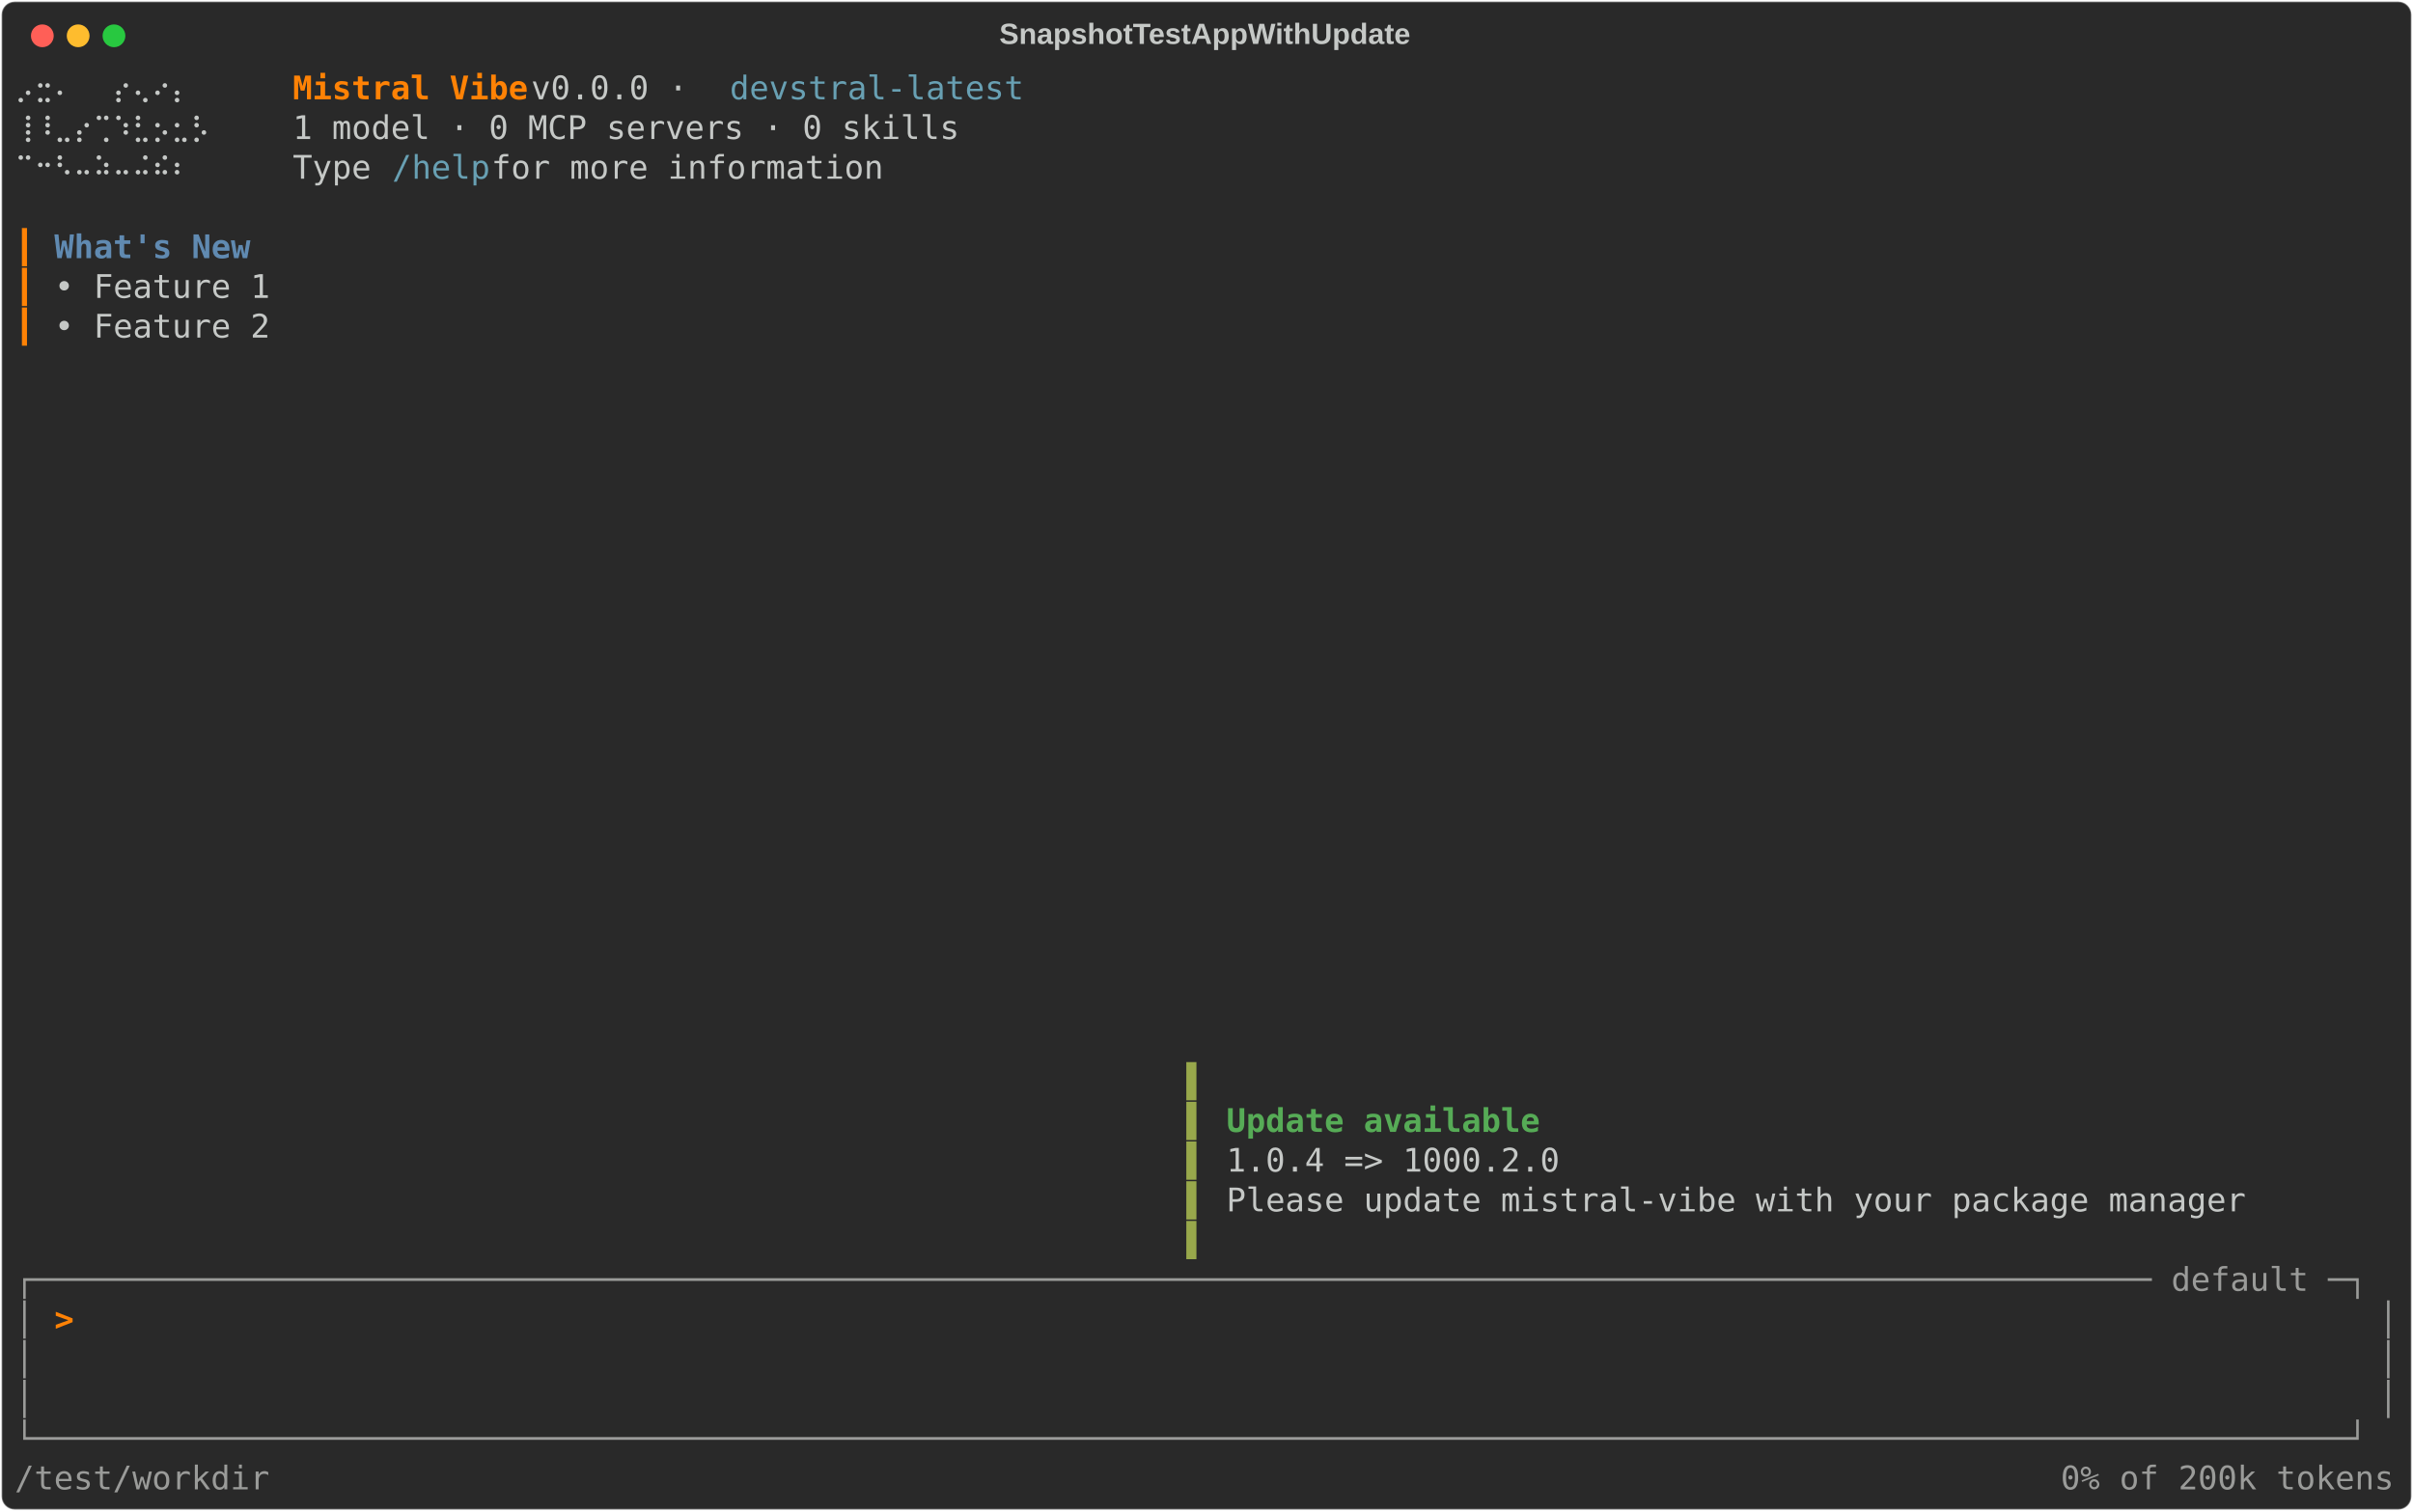
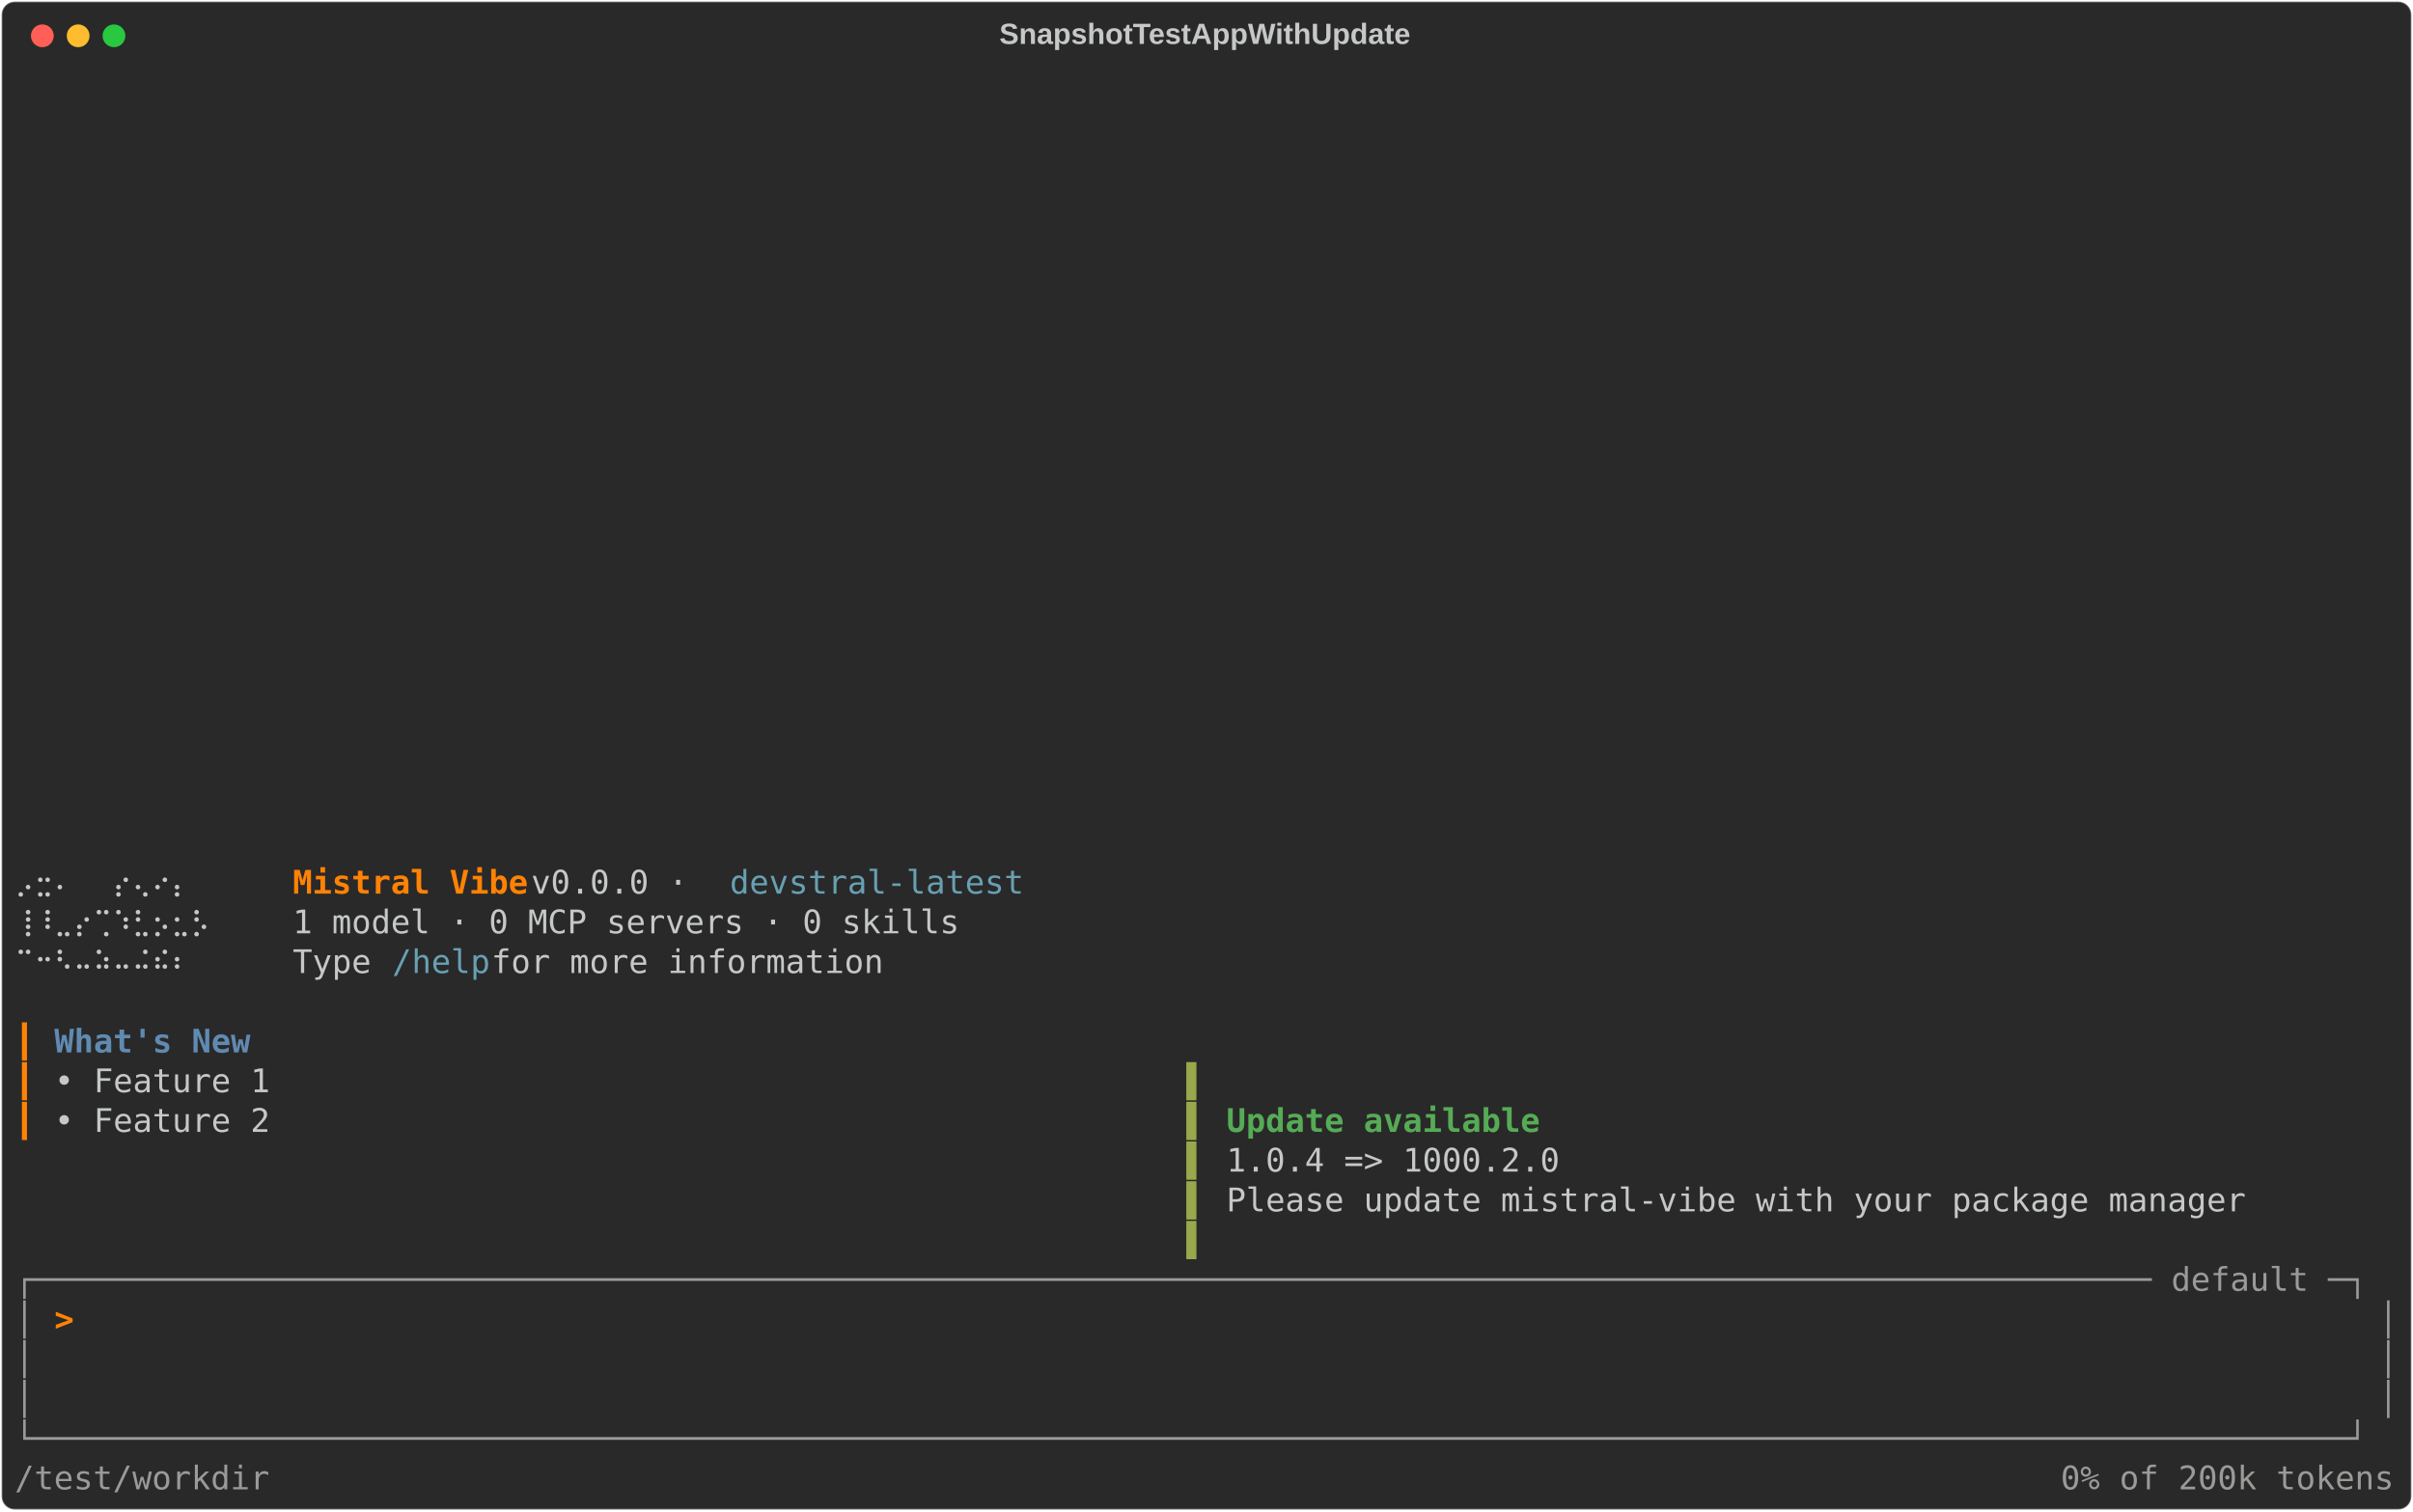
<svg xmlns="http://www.w3.org/2000/svg" class="rich-terminal" viewBox="0 0 1482 928.4">
  <style>

    @font-face {
        font-family: "Fira Code";
        src: local("FiraCode-Regular"),
                url("https://cdnjs.cloudflare.com/ajax/libs/firacode/6.2.0/woff2/FiraCode-Regular.woff2") format("woff2"),
                url("https://cdnjs.cloudflare.com/ajax/libs/firacode/6.2.0/woff/FiraCode-Regular.woff") format("woff");
        font-style: normal;
        font-weight: 400;
    }
    @font-face {
        font-family: "Fira Code";
        src: local("FiraCode-Bold"),
                url("https://cdnjs.cloudflare.com/ajax/libs/firacode/6.2.0/woff2/FiraCode-Bold.woff2") format("woff2"),
                url("https://cdnjs.cloudflare.com/ajax/libs/firacode/6.2.0/woff/FiraCode-Bold.woff") format("woff");
        font-style: bold;
        font-weight: 700;
    }

    .terminal-matrix {
        font-family: Fira Code, monospace;
        font-size: 20px;
        line-height: 24.4px;
        font-variant-east-asian: full-width;
    }

    .terminal-title {
        font-size: 18px;
        font-weight: bold;
        font-family: arial;
    }

    .terminal-r1 { fill: #c5c8c6 }
.terminal-r2 { fill: #ff8205;font-weight: bold }
.terminal-r3 { fill: #68a0b3 }
.terminal-r4 { fill: #ff8205 }
.terminal-r5 { fill: #608ab1;font-weight: bold }
.terminal-r6 { fill: #98a84b }
.terminal-r7 { fill: #56ab56;font-weight: bold }
.terminal-r8 { fill: #9a9b99 }
    </style>
  <defs>
    <clipPath id="terminal-clip-terminal">
      <rect x="0" y="0" width="1463.0" height="877.4" />
    </clipPath>
    <clipPath id="terminal-line-0">
      <rect x="0" y="1.5" width="1464" height="24.65" />
    </clipPath>
    <clipPath id="terminal-line-1">
      <rect x="0" y="25.9" width="1464" height="24.65" />
    </clipPath>
    <clipPath id="terminal-line-2">
      <rect x="0" y="50.3" width="1464" height="24.65" />
    </clipPath>
    <clipPath id="terminal-line-3">
      <rect x="0" y="74.7" width="1464" height="24.65" />
    </clipPath>
    <clipPath id="terminal-line-4">
      <rect x="0" y="99.1" width="1464" height="24.65" />
    </clipPath>
    <clipPath id="terminal-line-5">
      <rect x="0" y="123.5" width="1464" height="24.65" />
    </clipPath>
    <clipPath id="terminal-line-6">
      <rect x="0" y="147.9" width="1464" height="24.65" />
    </clipPath>
    <clipPath id="terminal-line-7">
      <rect x="0" y="172.3" width="1464" height="24.65" />
    </clipPath>
    <clipPath id="terminal-line-8">
      <rect x="0" y="196.7" width="1464" height="24.65" />
    </clipPath>
    <clipPath id="terminal-line-9">
      <rect x="0" y="221.1" width="1464" height="24.65" />
    </clipPath>
    <clipPath id="terminal-line-10">
      <rect x="0" y="245.5" width="1464" height="24.65" />
    </clipPath>
    <clipPath id="terminal-line-11">
      <rect x="0" y="269.9" width="1464" height="24.65" />
    </clipPath>
    <clipPath id="terminal-line-12">
      <rect x="0" y="294.3" width="1464" height="24.65" />
    </clipPath>
    <clipPath id="terminal-line-13">
      <rect x="0" y="318.7" width="1464" height="24.65" />
    </clipPath>
    <clipPath id="terminal-line-14">
      <rect x="0" y="343.1" width="1464" height="24.65" />
    </clipPath>
    <clipPath id="terminal-line-15">
      <rect x="0" y="367.5" width="1464" height="24.65" />
    </clipPath>
    <clipPath id="terminal-line-16">
      <rect x="0" y="391.9" width="1464" height="24.65" />
    </clipPath>
    <clipPath id="terminal-line-17">
      <rect x="0" y="416.3" width="1464" height="24.65" />
    </clipPath>
    <clipPath id="terminal-line-18">
      <rect x="0" y="440.7" width="1464" height="24.65" />
    </clipPath>
    <clipPath id="terminal-line-19">
      <rect x="0" y="465.1" width="1464" height="24.65" />
    </clipPath>
    <clipPath id="terminal-line-20">
      <rect x="0" y="489.5" width="1464" height="24.65" />
    </clipPath>
    <clipPath id="terminal-line-21">
      <rect x="0" y="513.9" width="1464" height="24.65" />
    </clipPath>
    <clipPath id="terminal-line-22">
      <rect x="0" y="538.3" width="1464" height="24.65" />
    </clipPath>
    <clipPath id="terminal-line-23">
      <rect x="0" y="562.7" width="1464" height="24.65" />
    </clipPath>
    <clipPath id="terminal-line-24">
      <rect x="0" y="587.1" width="1464" height="24.65" />
    </clipPath>
    <clipPath id="terminal-line-25">
      <rect x="0" y="611.5" width="1464" height="24.65" />
    </clipPath>
    <clipPath id="terminal-line-26">
      <rect x="0" y="635.9" width="1464" height="24.65" />
    </clipPath>
    <clipPath id="terminal-line-27">
      <rect x="0" y="660.3" width="1464" height="24.65" />
    </clipPath>
    <clipPath id="terminal-line-28">
      <rect x="0" y="684.7" width="1464" height="24.65" />
    </clipPath>
    <clipPath id="terminal-line-29">
      <rect x="0" y="709.1" width="1464" height="24.65" />
    </clipPath>
    <clipPath id="terminal-line-30">
      <rect x="0" y="733.5" width="1464" height="24.65" />
    </clipPath>
    <clipPath id="terminal-line-31">
      <rect x="0" y="757.9" width="1464" height="24.65" />
    </clipPath>
    <clipPath id="terminal-line-32">
      <rect x="0" y="782.3" width="1464" height="24.65" />
    </clipPath>
    <clipPath id="terminal-line-33">
      <rect x="0" y="806.7" width="1464" height="24.65" />
    </clipPath>
    <clipPath id="terminal-line-34">
      <rect x="0" y="831.1" width="1464" height="24.65" />
    </clipPath>
  </defs>
  <rect fill="#292929" stroke="rgba(255,255,255,0.35)" stroke-width="1" x="1" y="1" width="1480" height="926.4" rx="8" />
  <text class="terminal-title" fill="#c5c8c6" text-anchor="middle" x="740" y="27">SnapshotTestAppWithUpdate</text>
  <g transform="translate(26,22)">
    <circle cx="0" cy="0" r="7" fill="#ff5f57" />
    <circle cx="22" cy="0" r="7" fill="#febc2e" />
    <circle cx="44" cy="0" r="7" fill="#28c840" />
  </g>
  <g transform="translate(9, 41)" clip-path="url(#terminal-clip-terminal)">
    <g class="terminal-matrix">
-       <text class="terminal-r1" x="0" y="20" textLength="134.2" clip-path="url(#terminal-line-0)">  ⡠⣒⠄  ⡔⢄⠔⡄</text>
-       <text class="terminal-r2" x="170.8" y="20" textLength="146.4" clip-path="url(#terminal-line-0)">Mistral Vibe</text>
-       <text class="terminal-r1" x="317.2" y="20" textLength="122" clip-path="url(#terminal-line-0)"> v0.0.0 · </text>
-       <text class="terminal-r3" x="439.2" y="20" textLength="183" clip-path="url(#terminal-line-0)">devstral-latest</text>
      <text class="terminal-r1" x="1464" y="20" textLength="12.2" clip-path="url(#terminal-line-0)">
</text>
-       <text class="terminal-r1" x="0" y="44.4" textLength="134.2" clip-path="url(#terminal-line-1)"> ⢸⠸⣀⡔⢉⠱⣃⡢⣂⡣</text>
-       <text class="terminal-r1" x="170.8" y="44.4" textLength="414.8" clip-path="url(#terminal-line-1)">1 model · 0 MCP servers · 0 skills</text>
      <text class="terminal-r1" x="1464" y="44.4" textLength="12.2" clip-path="url(#terminal-line-1)">
</text>
-       <text class="terminal-r1" x="0" y="68.8" textLength="134.2" clip-path="url(#terminal-line-2)">  ⠉⠒⠣⠤⠵⠤⠬⠮⠆</text>
-       <text class="terminal-r1" x="170.8" y="68.8" textLength="61" clip-path="url(#terminal-line-2)">Type </text>
-       <text class="terminal-r3" x="231.8" y="68.8" textLength="61" clip-path="url(#terminal-line-2)">/help</text>
-       <text class="terminal-r1" x="292.8" y="68.8" textLength="256.2" clip-path="url(#terminal-line-2)"> for more information</text>
      <text class="terminal-r1" x="1464" y="68.8" textLength="12.2" clip-path="url(#terminal-line-2)">
</text>
      <text class="terminal-r1" x="1464" y="93.2" textLength="12.2" clip-path="url(#terminal-line-3)">
</text>
-       <text class="terminal-r4" x="0" y="117.6" textLength="12.2" clip-path="url(#terminal-line-4)">┃</text>
-       <text class="terminal-r5" x="24.4" y="117.6" textLength="122" clip-path="url(#terminal-line-4)">What's New</text>
      <text class="terminal-r1" x="1464" y="117.6" textLength="12.2" clip-path="url(#terminal-line-4)">
</text>
-       <text class="terminal-r4" x="0" y="142" textLength="12.2" clip-path="url(#terminal-line-5)">┃</text>
-       <text class="terminal-r1" x="24.4" y="142" textLength="134.2" clip-path="url(#terminal-line-5)">• Feature 1</text>
      <text class="terminal-r1" x="1464" y="142" textLength="12.2" clip-path="url(#terminal-line-5)">
</text>
-       <text class="terminal-r4" x="0" y="166.4" textLength="12.2" clip-path="url(#terminal-line-6)">┃</text>
-       <text class="terminal-r1" x="24.4" y="166.4" textLength="134.2" clip-path="url(#terminal-line-6)">• Feature 2</text>
      <text class="terminal-r1" x="1464" y="166.4" textLength="12.2" clip-path="url(#terminal-line-6)">
</text>
      <text class="terminal-r1" x="1464" y="190.8" textLength="12.2" clip-path="url(#terminal-line-7)">
</text>
      <text class="terminal-r1" x="1464" y="215.2" textLength="12.2" clip-path="url(#terminal-line-8)">
</text>
      <text class="terminal-r1" x="1464" y="239.6" textLength="12.2" clip-path="url(#terminal-line-9)">
</text>
      <text class="terminal-r1" x="1464" y="264" textLength="12.2" clip-path="url(#terminal-line-10)">
</text>
      <text class="terminal-r1" x="1464" y="288.4" textLength="12.2" clip-path="url(#terminal-line-11)">
</text>
      <text class="terminal-r1" x="1464" y="312.8" textLength="12.2" clip-path="url(#terminal-line-12)">
</text>
      <text class="terminal-r1" x="1464" y="337.2" textLength="12.2" clip-path="url(#terminal-line-13)">
</text>
      <text class="terminal-r1" x="1464" y="361.6" textLength="12.2" clip-path="url(#terminal-line-14)">
</text>
      <text class="terminal-r1" x="1464" y="386" textLength="12.2" clip-path="url(#terminal-line-15)">
</text>
      <text class="terminal-r1" x="1464" y="410.4" textLength="12.2" clip-path="url(#terminal-line-16)">
</text>
      <text class="terminal-r1" x="1464" y="434.8" textLength="12.2" clip-path="url(#terminal-line-17)">
</text>
      <text class="terminal-r1" x="1464" y="459.2" textLength="12.2" clip-path="url(#terminal-line-18)">
</text>
      <text class="terminal-r1" x="1464" y="483.6" textLength="12.2" clip-path="url(#terminal-line-19)">
</text>
+       <text class="terminal-r1" x="0" y="508" textLength="134.2" clip-path="url(#terminal-line-20)">  ⡠⣒⠄  ⡔⢄⠔⡄</text>
+       <text class="terminal-r2" x="170.8" y="508" textLength="146.4" clip-path="url(#terminal-line-20)">Mistral Vibe</text>
+       <text class="terminal-r1" x="317.2" y="508" textLength="122" clip-path="url(#terminal-line-20)"> v0.0.0 · </text>
+       <text class="terminal-r3" x="439.2" y="508" textLength="183" clip-path="url(#terminal-line-20)">devstral-latest</text>
      <text class="terminal-r1" x="1464" y="508" textLength="12.2" clip-path="url(#terminal-line-20)">
</text>
+       <text class="terminal-r1" x="0" y="532.4" textLength="134.2" clip-path="url(#terminal-line-21)"> ⢸⠸⣀⡔⢉⠱⣃⡢⣂⡣</text>
+       <text class="terminal-r1" x="170.8" y="532.4" textLength="414.8" clip-path="url(#terminal-line-21)">1 model · 0 MCP servers · 0 skills</text>
      <text class="terminal-r1" x="1464" y="532.4" textLength="12.2" clip-path="url(#terminal-line-21)">
</text>
+       <text class="terminal-r1" x="0" y="556.8" textLength="134.2" clip-path="url(#terminal-line-22)">  ⠉⠒⠣⠤⠵⠤⠬⠮⠆</text>
+       <text class="terminal-r1" x="170.8" y="556.8" textLength="61" clip-path="url(#terminal-line-22)">Type </text>
+       <text class="terminal-r3" x="231.8" y="556.8" textLength="61" clip-path="url(#terminal-line-22)">/help</text>
+       <text class="terminal-r1" x="292.8" y="556.8" textLength="256.2" clip-path="url(#terminal-line-22)"> for more information</text>
      <text class="terminal-r1" x="1464" y="556.8" textLength="12.2" clip-path="url(#terminal-line-22)">
</text>
      <text class="terminal-r1" x="1464" y="581.2" textLength="12.2" clip-path="url(#terminal-line-23)">
</text>
+       <text class="terminal-r4" x="0" y="605.6" textLength="12.2" clip-path="url(#terminal-line-24)">┃</text>
+       <text class="terminal-r5" x="24.4" y="605.6" textLength="122" clip-path="url(#terminal-line-24)">What's New</text>
      <text class="terminal-r1" x="1464" y="605.6" textLength="12.2" clip-path="url(#terminal-line-24)">
</text>
+       <text class="terminal-r4" x="0" y="630" textLength="12.2" clip-path="url(#terminal-line-25)">┃</text>
+       <text class="terminal-r1" x="24.4" y="630" textLength="134.2" clip-path="url(#terminal-line-25)">• Feature 1</text>
      <text class="terminal-r6" x="719.8" y="630" textLength="12.2" clip-path="url(#terminal-line-25)">▌</text>
      <text class="terminal-r1" x="1464" y="630" textLength="12.2" clip-path="url(#terminal-line-25)">
</text>
+       <text class="terminal-r4" x="0" y="654.4" textLength="12.2" clip-path="url(#terminal-line-26)">┃</text>
+       <text class="terminal-r1" x="24.4" y="654.4" textLength="134.2" clip-path="url(#terminal-line-26)">• Feature 2</text>
      <text class="terminal-r6" x="719.8" y="654.4" textLength="12.2" clip-path="url(#terminal-line-26)">▌</text>
      <text class="terminal-r7" x="744.2" y="654.4" textLength="195.2" clip-path="url(#terminal-line-26)">Update available</text>
      <text class="terminal-r1" x="1464" y="654.4" textLength="12.2" clip-path="url(#terminal-line-26)">
</text>
      <text class="terminal-r6" x="719.8" y="678.8" textLength="12.2" clip-path="url(#terminal-line-27)">▌</text>
      <text class="terminal-r1" x="744.2" y="678.8" textLength="207.4" clip-path="url(#terminal-line-27)">1.0.4 =&gt; 1000.2.0</text>
      <text class="terminal-r1" x="1464" y="678.8" textLength="12.2" clip-path="url(#terminal-line-27)">
</text>
      <text class="terminal-r6" x="719.8" y="703.2" textLength="12.2" clip-path="url(#terminal-line-28)">▌</text>
      <text class="terminal-r1" x="744.2" y="703.2" textLength="634.4" clip-path="url(#terminal-line-28)">Please update mistral-vibe with your package manager</text>
      <text class="terminal-r1" x="1464" y="703.2" textLength="12.2" clip-path="url(#terminal-line-28)">
</text>
      <text class="terminal-r6" x="719.8" y="727.6" textLength="12.2" clip-path="url(#terminal-line-29)">▌</text>
      <text class="terminal-r1" x="1464" y="727.6" textLength="12.2" clip-path="url(#terminal-line-29)">
</text>
      <text class="terminal-r8" x="0" y="752" textLength="1464" clip-path="url(#terminal-line-30)">┌──────────────────────────────────────────────────────────────────────────────────────────────────────────── default ─┐</text>
      <text class="terminal-r1" x="1464" y="752" textLength="12.2" clip-path="url(#terminal-line-30)">
</text>
      <text class="terminal-r8" x="0" y="776.4" textLength="12.2" clip-path="url(#terminal-line-31)">│</text>
      <text class="terminal-r2" x="24.4" y="776.4" textLength="12.2" clip-path="url(#terminal-line-31)">&gt;</text>
      <text class="terminal-r8" x="1451.8" y="776.4" textLength="12.2" clip-path="url(#terminal-line-31)">│</text>
      <text class="terminal-r1" x="1464" y="776.4" textLength="12.2" clip-path="url(#terminal-line-31)">
</text>
      <text class="terminal-r8" x="0" y="800.8" textLength="12.2" clip-path="url(#terminal-line-32)">│</text>
      <text class="terminal-r8" x="1451.8" y="800.8" textLength="12.2" clip-path="url(#terminal-line-32)">│</text>
      <text class="terminal-r1" x="1464" y="800.8" textLength="12.2" clip-path="url(#terminal-line-32)">
</text>
      <text class="terminal-r8" x="0" y="825.2" textLength="12.2" clip-path="url(#terminal-line-33)">│</text>
      <text class="terminal-r8" x="1451.8" y="825.2" textLength="12.2" clip-path="url(#terminal-line-33)">│</text>
      <text class="terminal-r1" x="1464" y="825.2" textLength="12.2" clip-path="url(#terminal-line-33)">
</text>
      <text class="terminal-r8" x="0" y="849.6" textLength="1464" clip-path="url(#terminal-line-34)">└──────────────────────────────────────────────────────────────────────────────────────────────────────────────────────┘</text>
      <text class="terminal-r1" x="1464" y="849.6" textLength="12.2" clip-path="url(#terminal-line-34)">
</text>
      <text class="terminal-r8" x="0" y="874" textLength="158.6" clip-path="url(#terminal-line-35)">/test/workdir</text>
      <text class="terminal-r8" x="1256.6" y="874" textLength="207.4" clip-path="url(#terminal-line-35)">0% of 200k tokens</text>
    </g>
  </g>
</svg>
